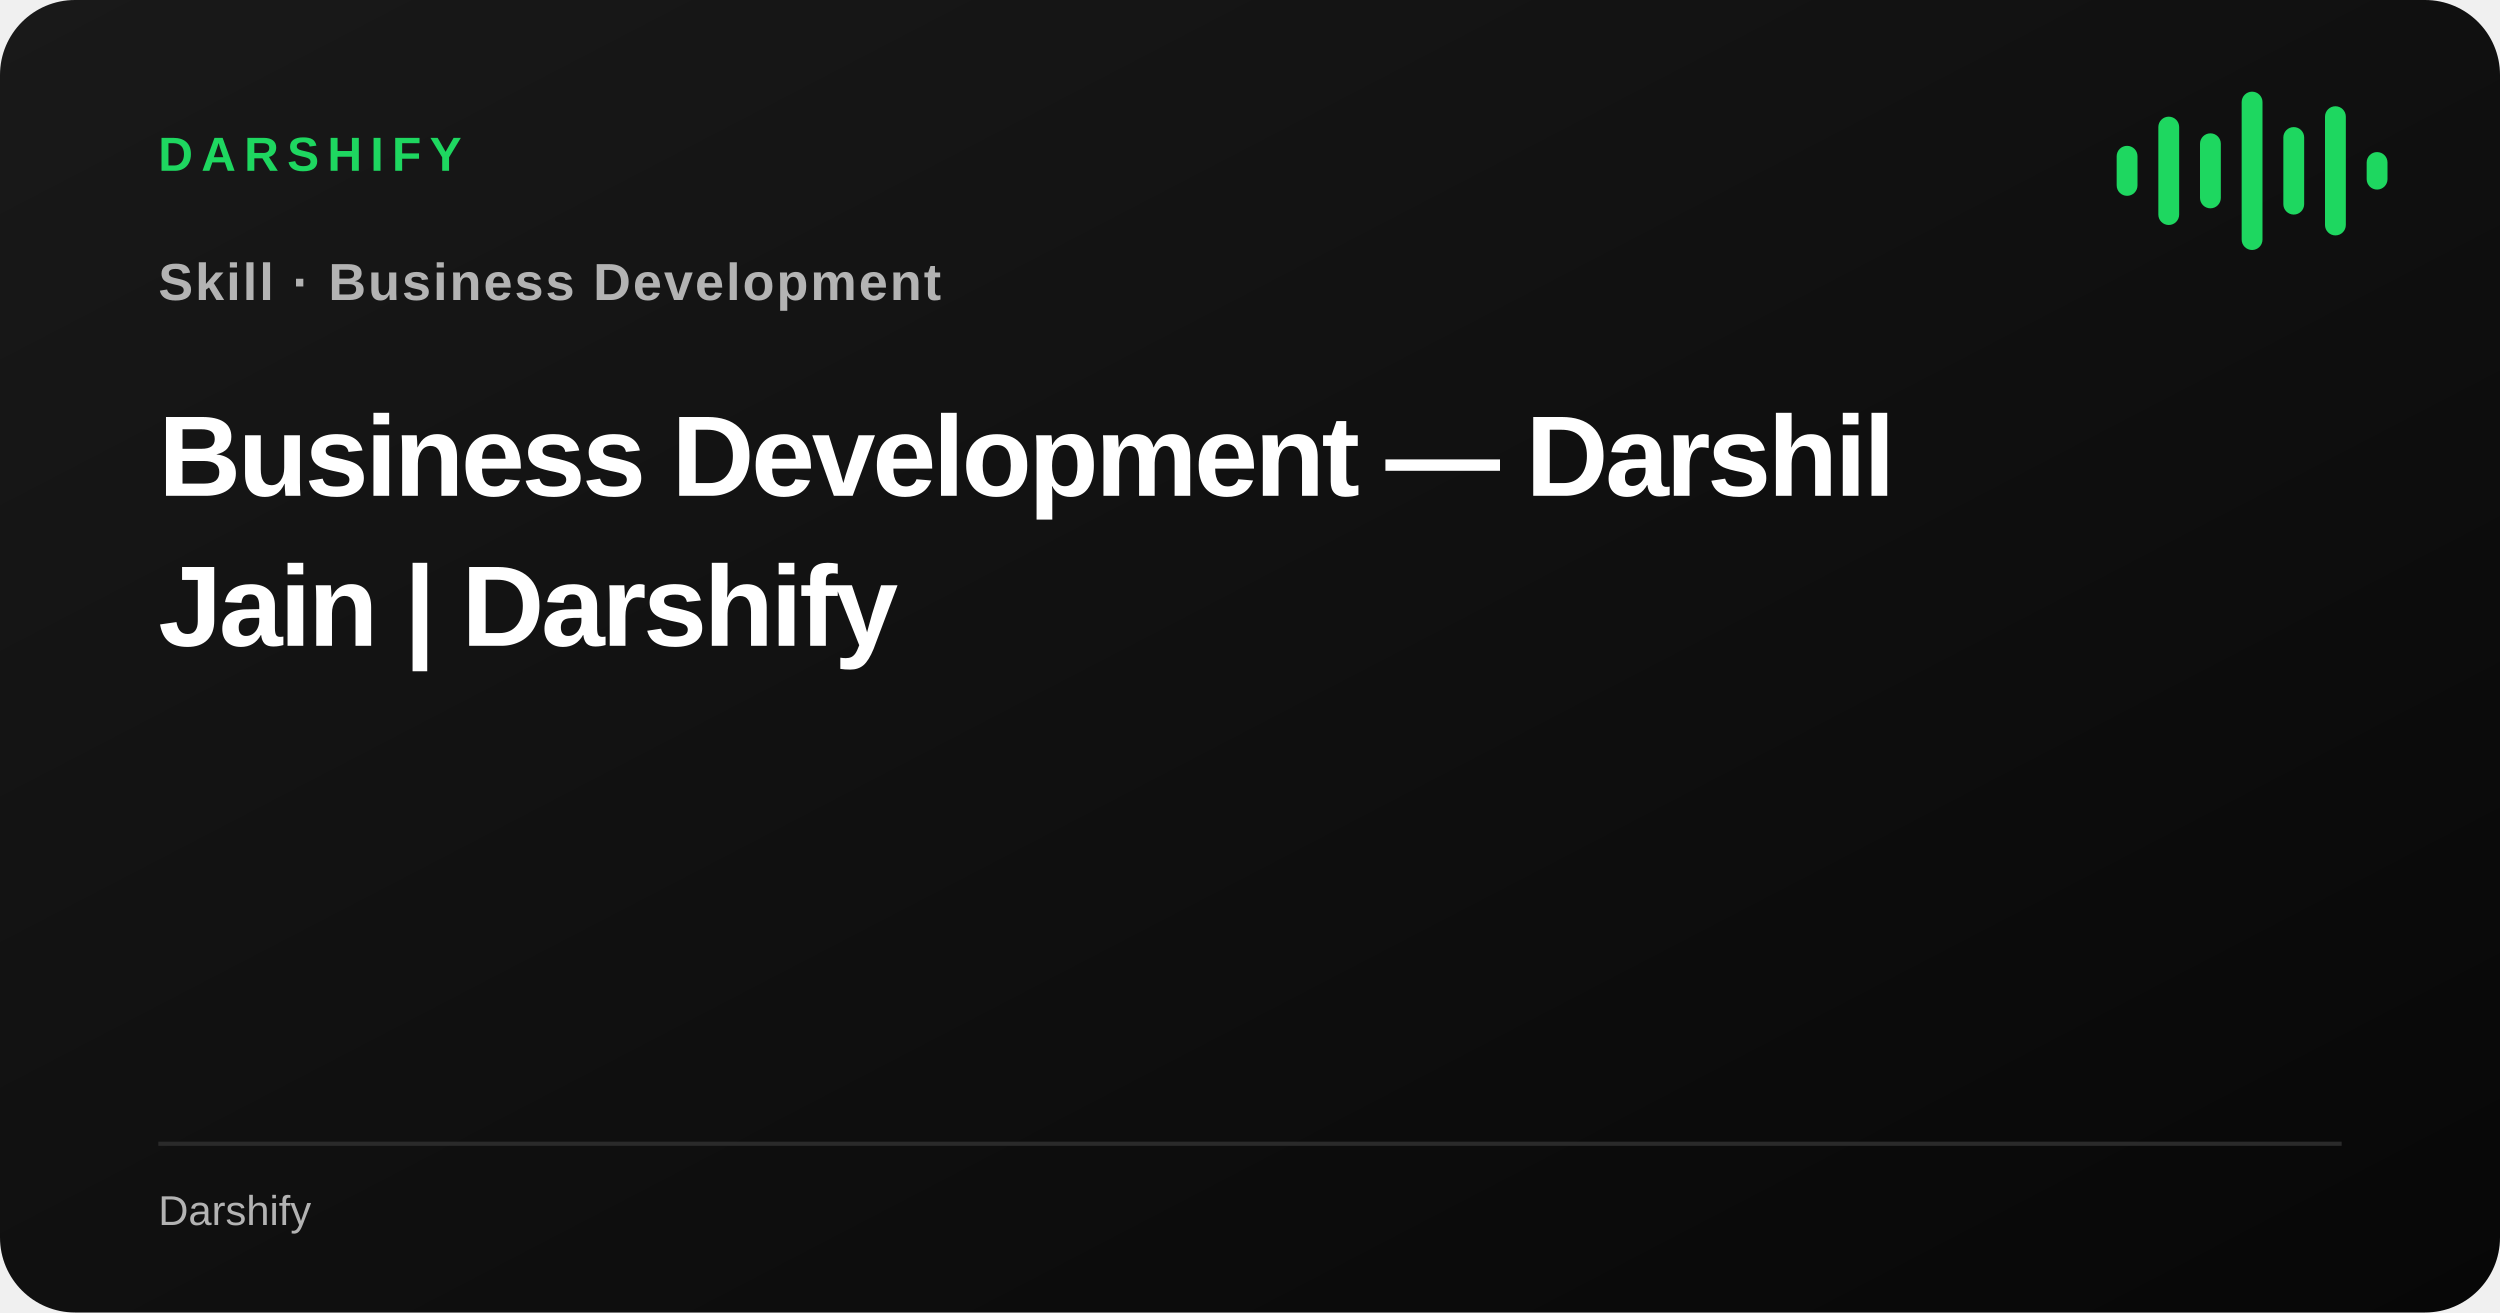
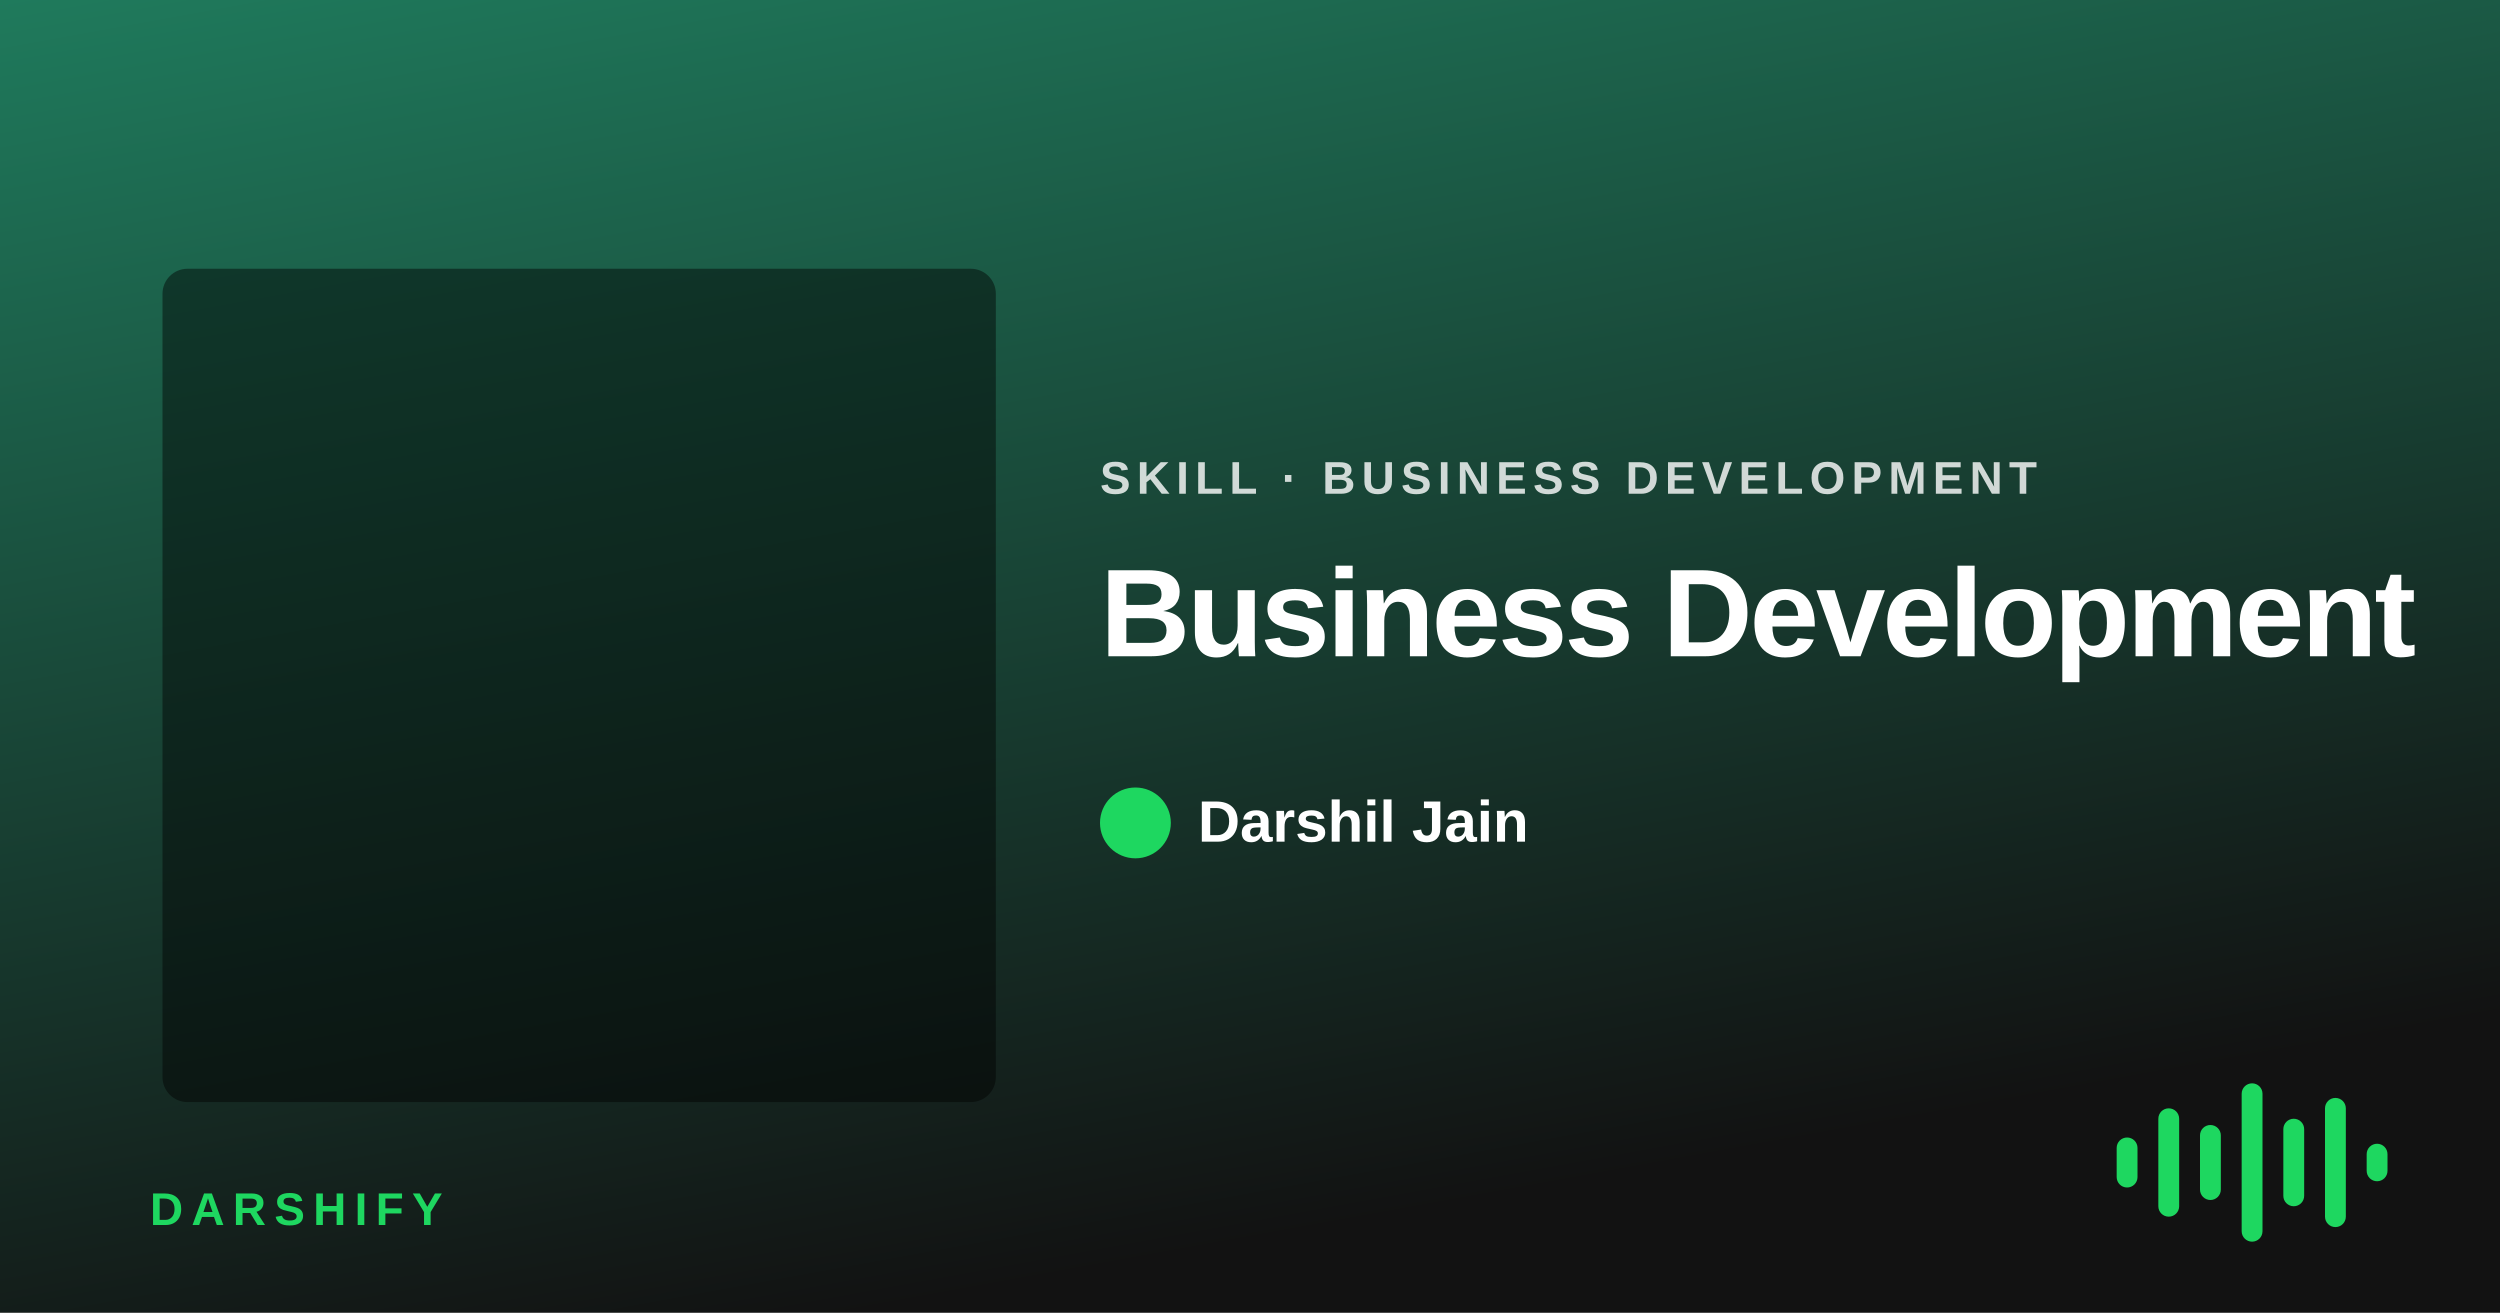
<svg xmlns="http://www.w3.org/2000/svg" viewBox="0 0 1200 630" width="1200" height="630" role="img" aria-label="Business Development — Darshil Jain | Darshify" data-route-id="genre:business-development">
  <defs>
-     <linearGradient id="surface" x1="0" y1="0" x2="1" y2="1">
-       <stop offset="0" stop-color="#191919" />
-       <stop offset="1" stop-color="#070707" />
+     <linearGradient id="wash" x1="0" y1="0" x2="0.35" y2="1">
+       <stop offset="0" stop-color="#1f7a5c" />
+       <stop offset="1" stop-color="#121212" />
    </linearGradient>
-     <radialGradient id="glow" cx="0" cy="0" r="1" gradientTransform="translate(1030 86) rotate(135) scale(420)">
-       <stop stop-color="#1ed760" stop-opacity=".38" />
-       <stop offset="1" stop-color="#1ed760" stop-opacity="0" />
-     </radialGradient>
  </defs>
-   <rect width="1200" height="630" rx="36" fill="url(#surface)" />
-   <rect width="1200" height="630" rx="36" fill="url(#glow)" />
+   <rect width="1200" height="630" fill="#121212" />
+   <rect width="1200" height="630" fill="url(#wash)" />
+   <rect x="78" y="129" width="400" height="400" rx="12" fill="#000" opacity=".45" />
+   <text x="528" y="237" fill="#ffffff" fill-opacity=".8" font-family="Arial, Helvetica, sans-serif" font-size="22" font-weight="700" letter-spacing="3">SKILL · BUSINESS DEVELOPMENT</text>
+   <text fill="#ffffff" font-family="Arial, Helvetica, sans-serif" font-size="60" font-weight="800" letter-spacing="-1.5">
+     <tspan x="528" y="315">Business Development</tspan>
+   </text>
+   <circle cx="545" cy="395" r="17" fill="#1ed760" />
+   <text x="575" y="404" fill="#ffffff" font-family="Arial, Helvetica, sans-serif" font-size="28" font-weight="700">Darshil Jain</text>
  <g data-motif="proof-wave" aria-label="Evidence signal">
-     <rect x="1016" y="70" width="10" height="24" rx="5" fill="#1ed760" />
-     <rect x="1036" y="56" width="10" height="52" rx="5" fill="#1ed760" />
-     <rect x="1056" y="64" width="10" height="36" rx="5" fill="#1ed760" />
-     <rect x="1076" y="44" width="10" height="76" rx="5" fill="#1ed760" />
-     <rect x="1096" y="61" width="10" height="42" rx="5" fill="#1ed760" />
-     <rect x="1116" y="51" width="10" height="62" rx="5" fill="#1ed760" />
-     <rect x="1136" y="73" width="10" height="18" rx="5" fill="#1ed760" />
+     <rect x="1016" y="546" width="10" height="24" rx="5" fill="#1ed760" />
+     <rect x="1036" y="532" width="10" height="52" rx="5" fill="#1ed760" />
+     <rect x="1056" y="540" width="10" height="36" rx="5" fill="#1ed760" />
+     <rect x="1076" y="520" width="10" height="76" rx="5" fill="#1ed760" />
+     <rect x="1096" y="537" width="10" height="42" rx="5" fill="#1ed760" />
+     <rect x="1116" y="527" width="10" height="62" rx="5" fill="#1ed760" />
+     <rect x="1136" y="549" width="10" height="18" rx="5" fill="#1ed760" />
  </g>
-   <text x="76" y="82" fill="#1ed760" font-family="Arial, Helvetica, sans-serif" font-size="23" font-weight="700" letter-spacing="4">DARSHIFY</text>
-   <text x="76" y="144" fill="#b3b3b3" font-family="Arial, Helvetica, sans-serif" font-size="25" font-weight="600" letter-spacing="1">Skill · Business Development</text>
-   <text fill="#ffffff" font-family="Arial, Helvetica, sans-serif" font-size="55" font-weight="800" letter-spacing="-1.5">
-     <tspan x="76" y="238">Business Development — Darshil</tspan>
-     <tspan x="76" y="310">Jain | Darshify</tspan>
-   </text>
-   <rect x="76" y="548" width="1048" height="2" fill="#2a2a2a" />
-   <text x="76" y="588" fill="#b3b3b3" font-family="Arial, Helvetica, sans-serif" font-size="20">Darshify</text>
+   <text x="72" y="588" fill="#1ed760" font-family="Arial, Helvetica, sans-serif" font-size="22" font-weight="700" letter-spacing="4">DARSHIFY</text>
</svg>
